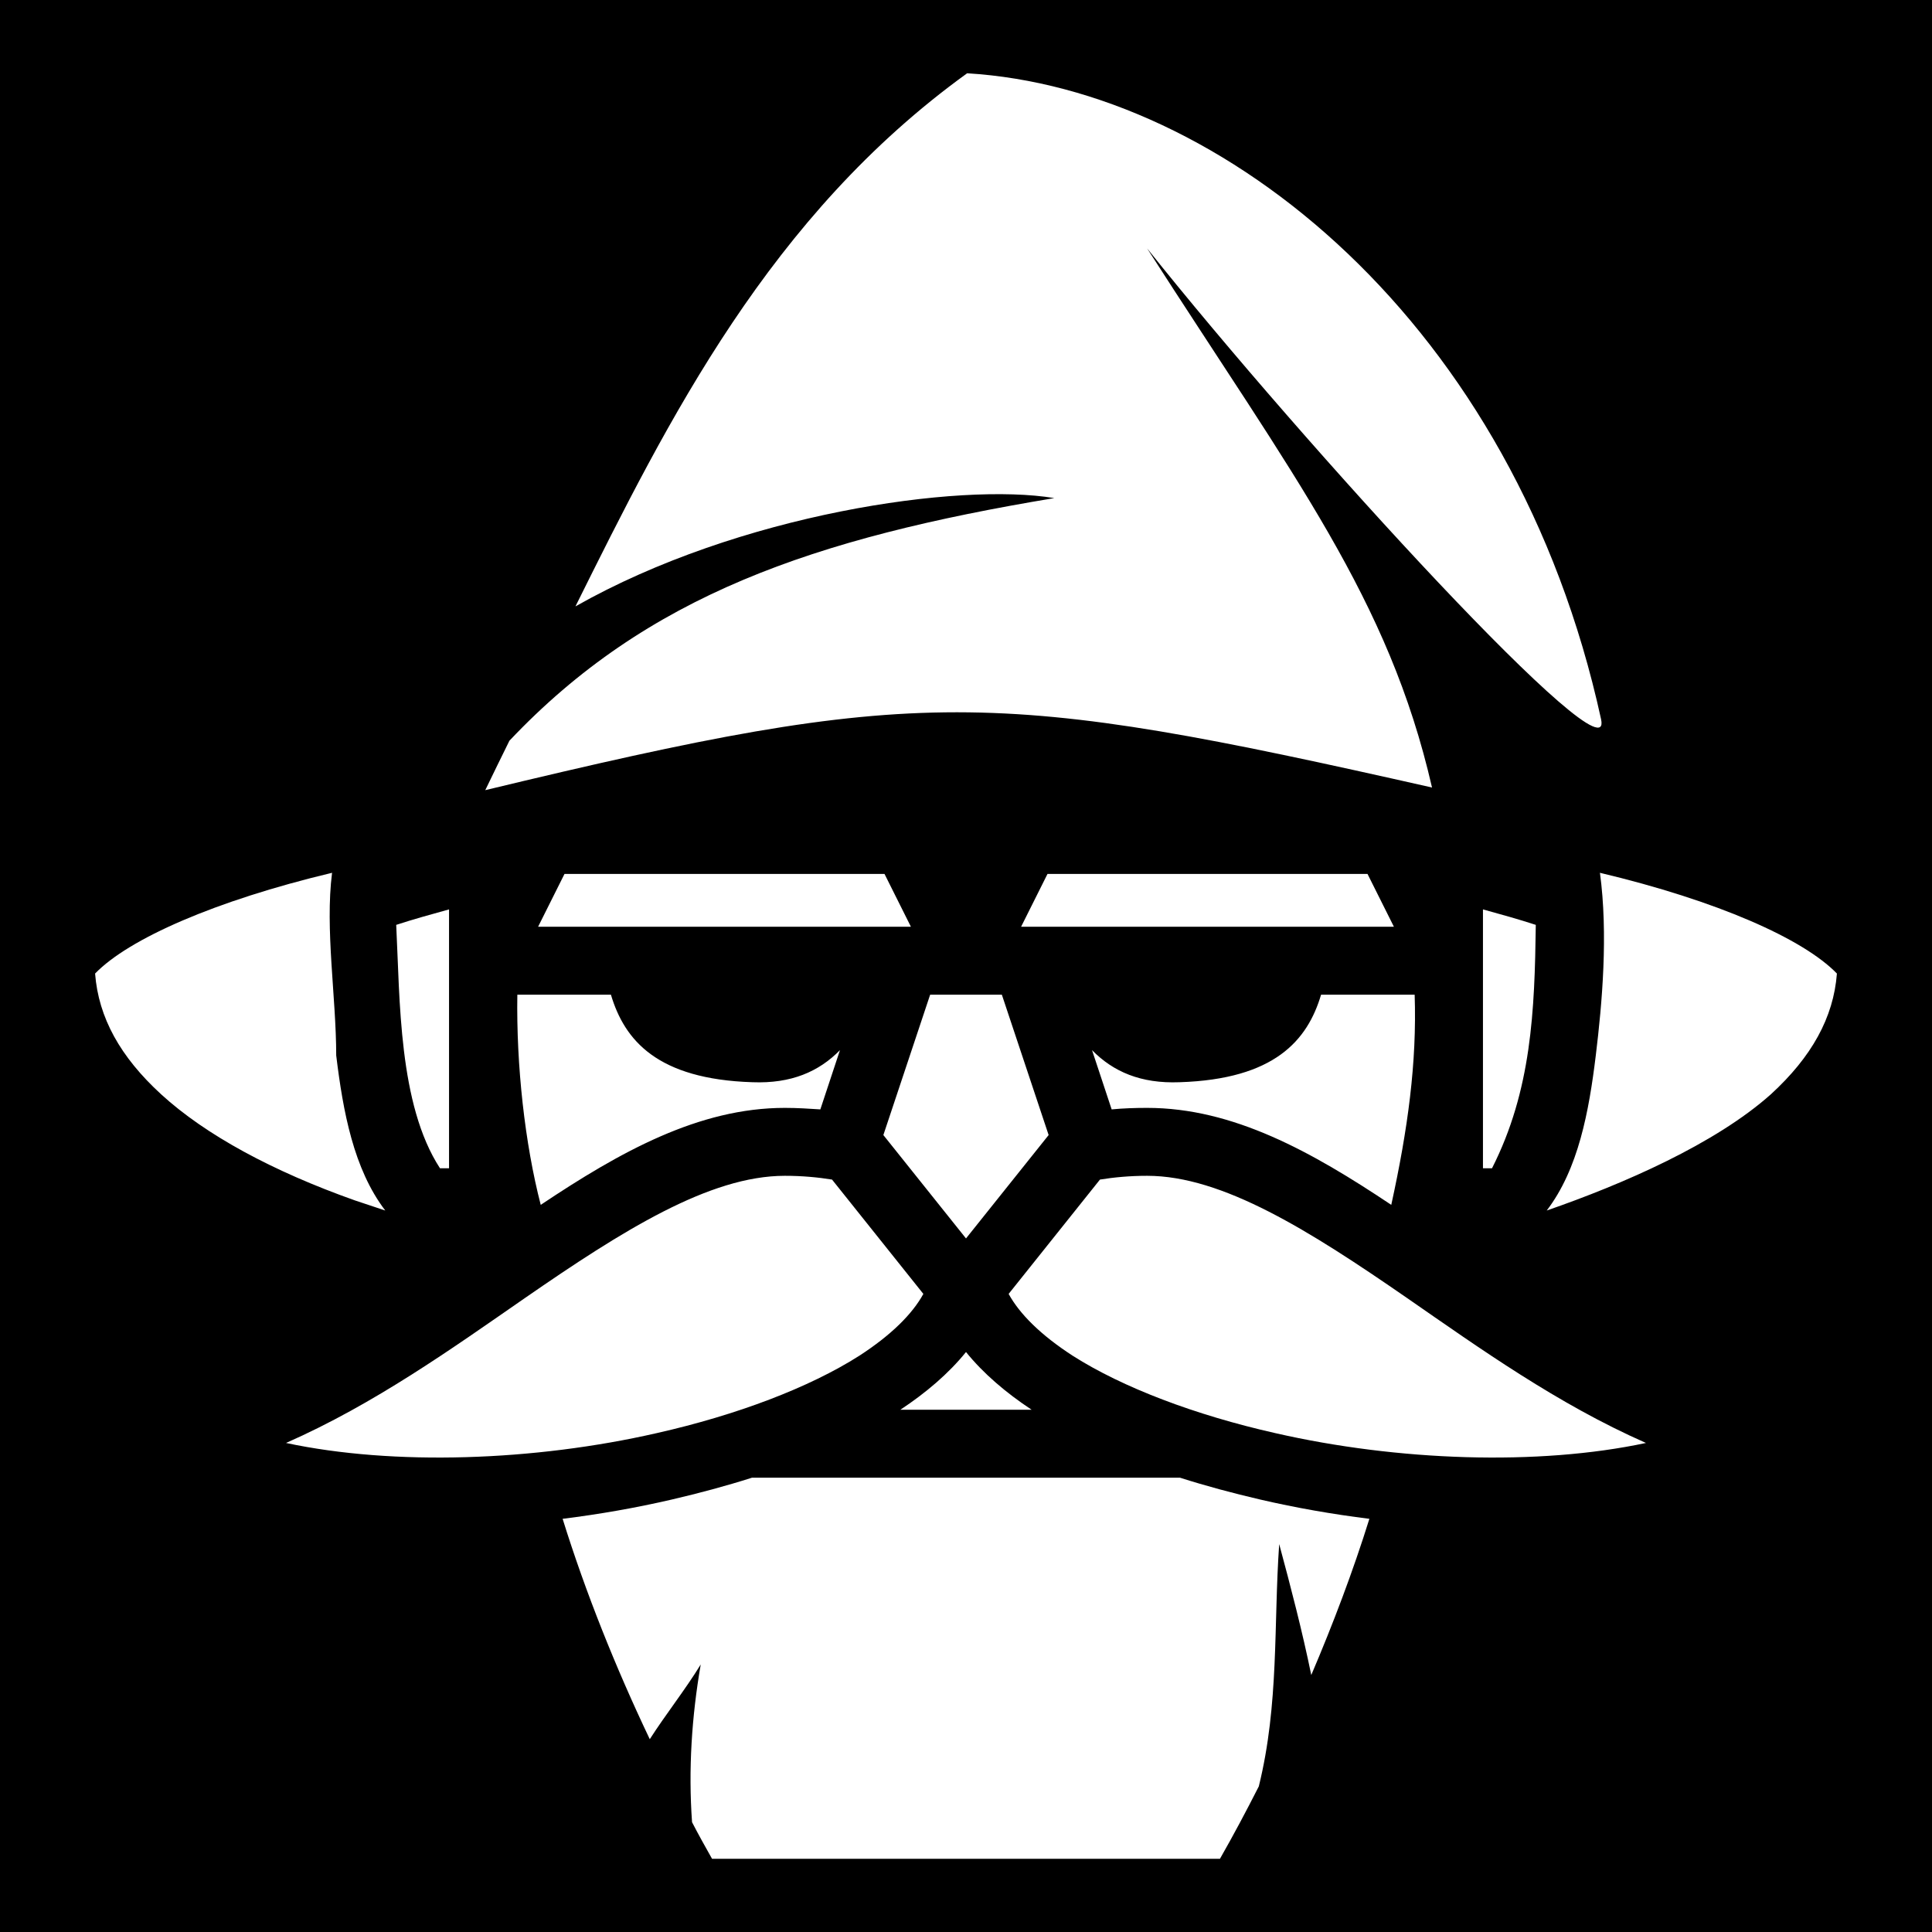
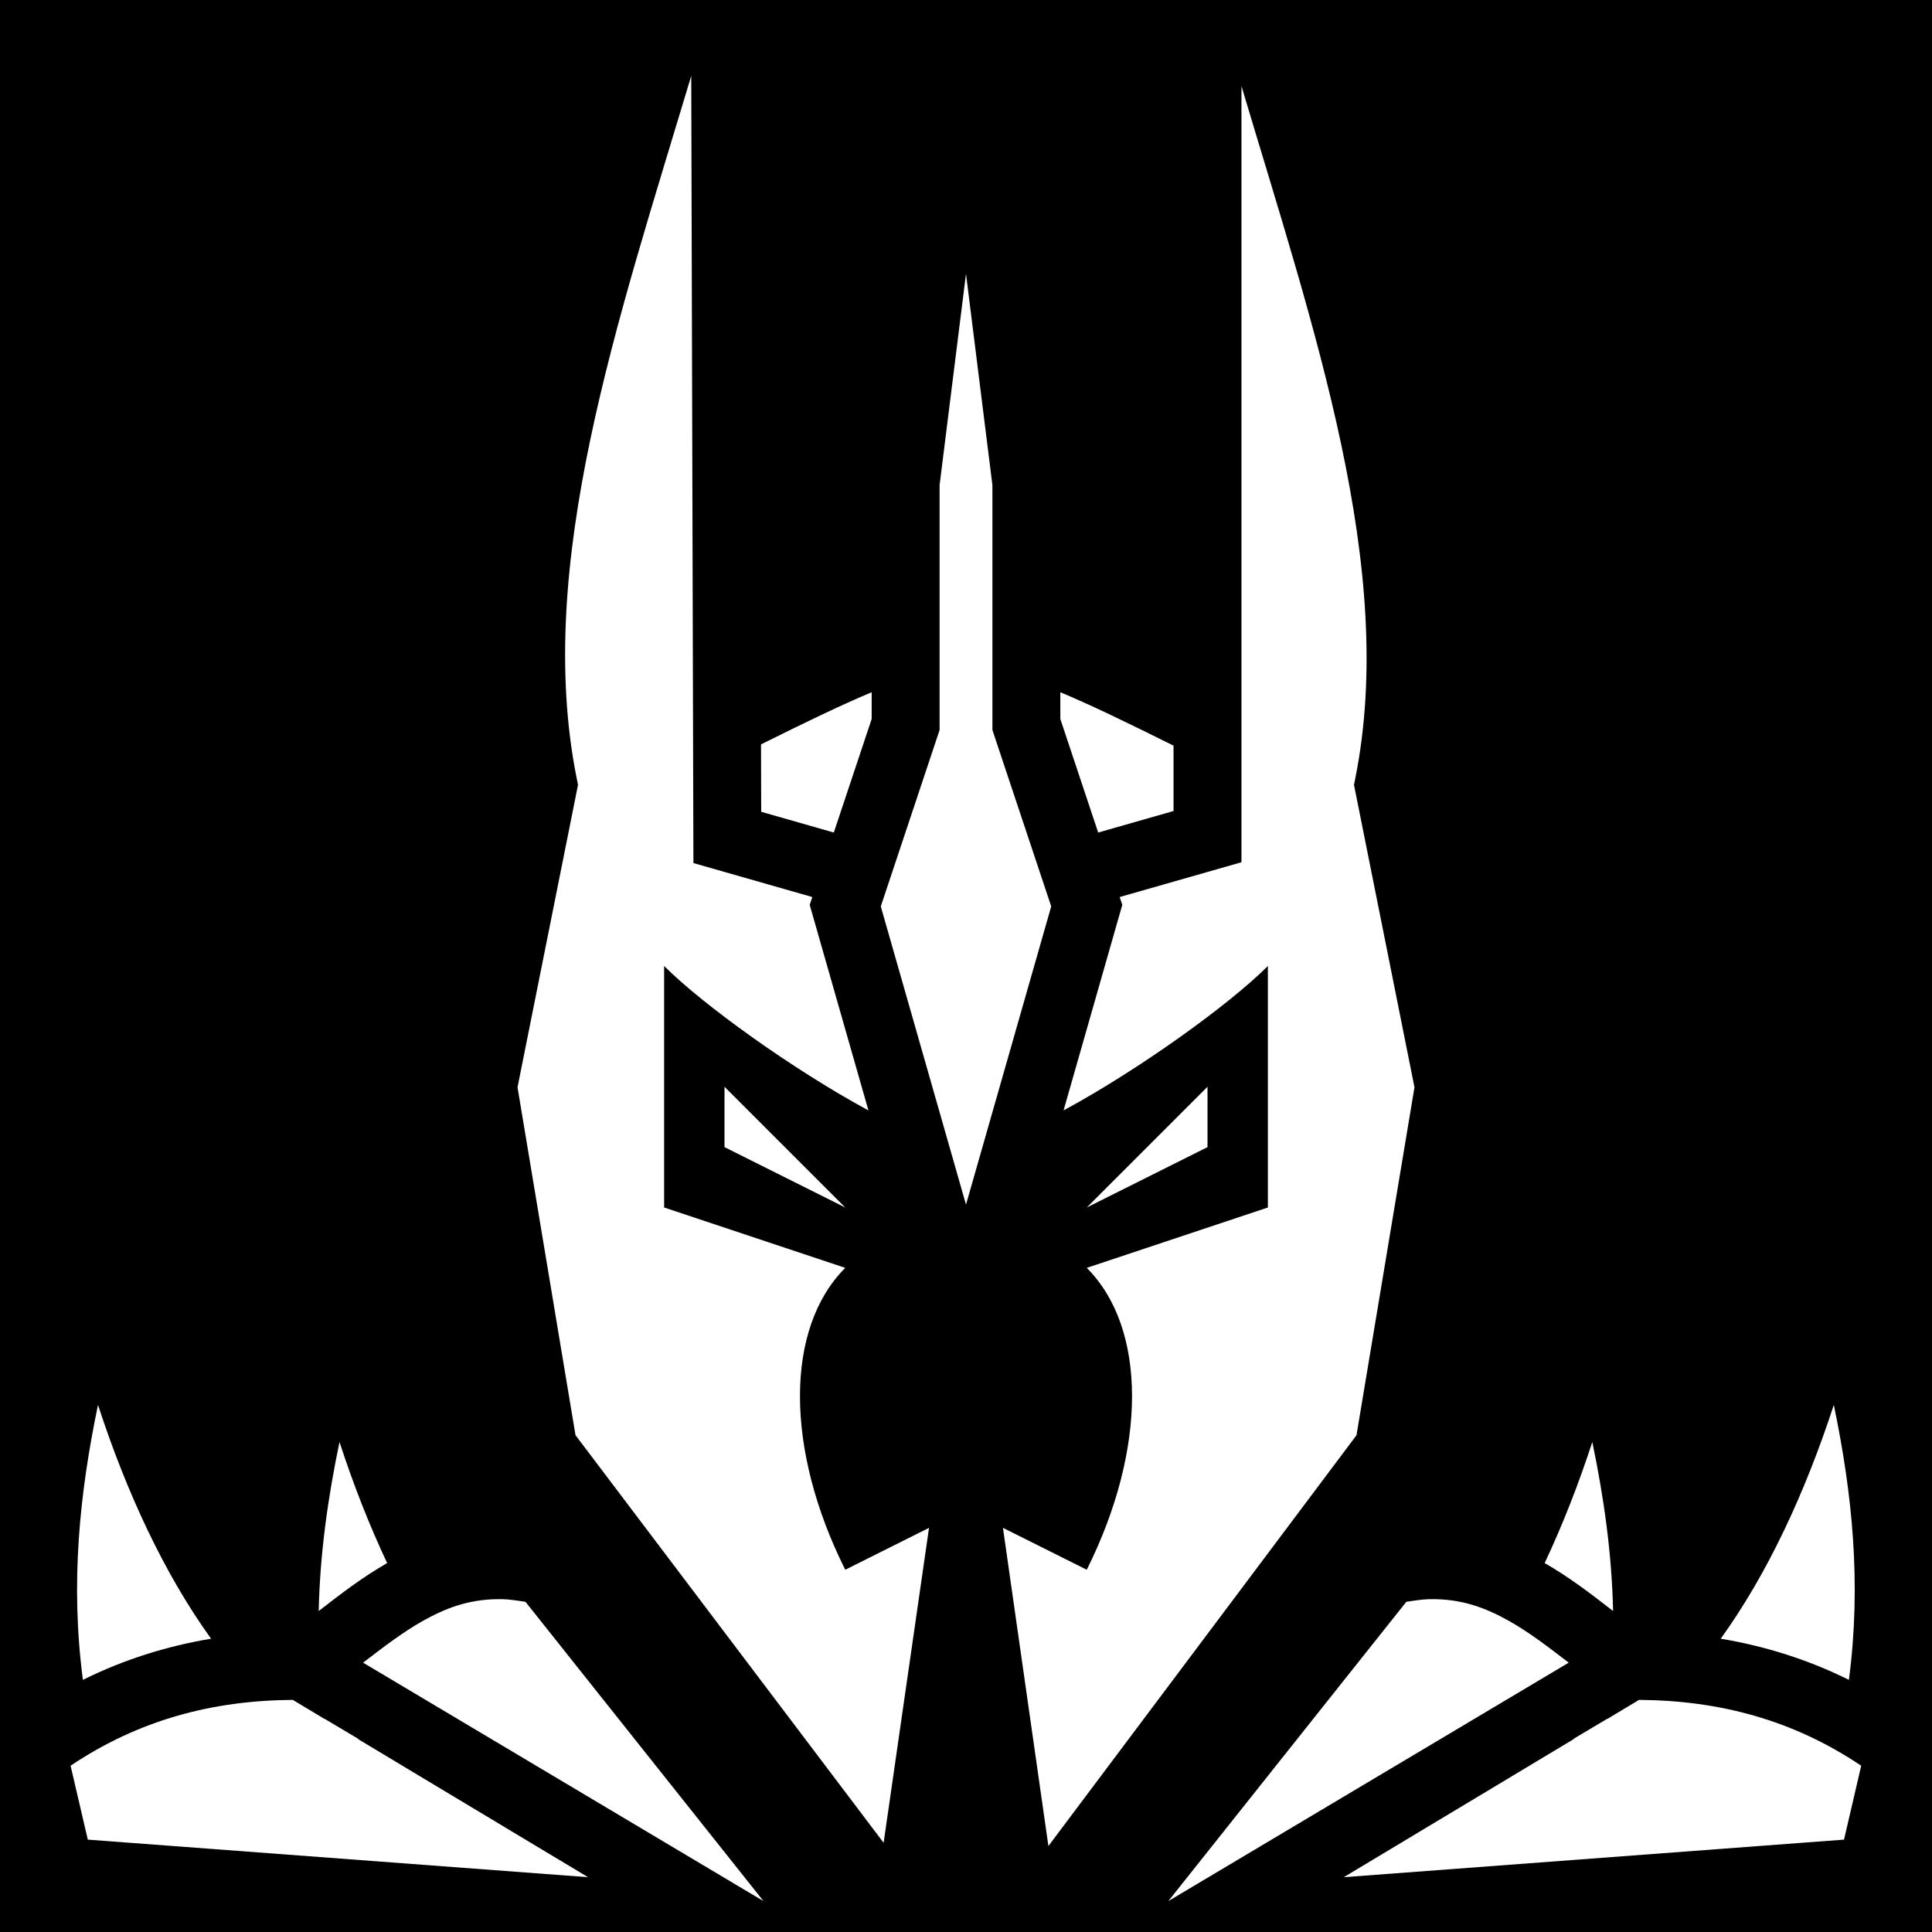
<svg xmlns="http://www.w3.org/2000/svg" viewBox="0 0 512 512">
  <path d="M0 0h512v512H0z" />
-   <path fill="#fff" d="M256.3 19.42C204 57.2 177.2 111 152.5 160.7c43.4-24.6 101.7-32.9 126.9-28.7-63.8 10.6-108 25.8-144.4 64.3-2.2 4.5-4.1 8.3-6.4 13.1 115.4-27.8 134.4-27 250.9-.7C368 158.6 343 126.6 304 65.83 345.9 118.4 428.1 208.1 424.3 190.6 401.4 85.73 324.2 23.49 256.3 19.42zM88 231.3c-31 7.4-53.9 17.5-62.8 26.7.9 11.7 6.7 22.1 17.5 32 11.8 10.8 29.6 20.4 51.3 28.1 2.69.9 5.39 1.8 8.1 2.7-8.4-11-11.2-26.3-13-41.1 0-15.4-3-33.5-1.1-48.4zm336 0c2.2 16.2.6 34.5-1.1 48.4-1.8 14.8-4.6 30.1-13 41.1 20.2-7 44.6-17.6 59.4-30.8 10.8-9.9 16.6-20.3 17.5-32-8.9-9.2-31.7-19.3-62.8-26.7zm-274.4.3-7 14h98.8l-7-14zm128 0-7 14h98.8l-7-14zM119 241c-4.7 1.3-9.4 2.6-14 4.1 1 19.9.6 47.6 11.6 64.5h2.4zm274 0v68.6h2.4c10.5-20.7 11.3-41.8 11.6-64.5-4.6-1.5-9.3-2.8-14-4.1zm-255.9 22.6c-.3 18.8 2 39.5 6.2 55.7 21.1-14.1 41.9-25.7 64.7-25.7 3.2 0 6.4.2 9.4.4l5.2-15.7c-5.6 5.7-12.9 8.9-23.2 8.5-25.2-.8-33.9-11.1-37.5-23.2zm109.4 0-12.4 37.2 21.9 27.4 21.9-27.4-12.4-37.2zm103.6 0c-3.6 12.1-12.3 22.4-37.5 23.2-10.3.4-17.6-2.8-23.2-8.5l5.2 15.7c3.1-.3 6.3-.4 9.4-.4 22.8 0 43.6 11.6 64.7 25.7 4.4-20.1 6.8-37.6 6.2-55.7zm-142.1 48c-20 0-43 14.5-68.9 32.4-19.2 13.3-39.9 28.1-63.3 38.4 28.6 6.1 65.8 4.8 98.2-2.6 21.3-4.8 40.5-12.1 53.7-20.5 8.5-5.5 14.1-11.1 17-16.4l-24.2-30.3c-3.7-.6-7.9-1-12.5-1zm96 0c-4.6 0-8.8.4-12.5 1l-24.2 30.3c2.9 5.3 8.5 10.9 17 16.4 13.2 8.4 32.4 15.7 53.7 20.5 32.4 7.4 69.6 8.7 98.2 2.6-23.4-10.3-44.1-25.1-63.3-38.4-25.9-17.9-48.9-32.4-68.9-32.4zm-48 46.7c-4.6 5.7-10.6 10.8-17.4 15.3h34.8c-6.8-4.5-12.8-9.6-17.4-15.3zm-56.7 33.3c-6.9 2.2-14 4.1-21.3 5.8-9.5 2.2-19.2 3.9-28.9 5.1 6.1 19.6 14.1 39.5 23 58.2l.1.2c4.3-6.7 9.4-13.1 13.5-19.8-2.4 13.9-3.3 27.9-2.3 41.8 1.7 3.3 3.5 6.5 5.3 9.7h134.6c3.6-6.3 7-12.7 10.3-19.2 5.4-21.9 3.9-42.8 5.4-64.2 3.1 11.5 6.1 23 8.5 34.7 5.8-13.6 11.1-27.6 15.4-41.4-9.7-1.2-19.4-2.9-28.9-5.1-7.3-1.7-14.4-3.6-21.3-5.8z" />
+   <path fill="#fff" d="M183.188 20.107c-19.58 65.304-41.643 129.72-30.362 186.127l.352 1.766-16.03 80.148 15.366 92.19L234.17 488.36l12.03-83.46L224 416c-16-32-16-64 0-80l-48-16v-64c10.394 10.394 34.29 27.534 54.146 38.273l-15.564-54.478.69-2.072-31.51-9.002-.575-208.613zM329 22.81v205.694l-32.27 9.22.688 2.07-15.564 54.48C301.71 283.533 325.606 266.393 336 256v64l-48 16c16 16 16 48 0 80l-22.21-11.104 12.048 84.32 81.644-108.86 15.37-92.208L358.822 208l.352-1.766C370.278 150.712 348.196 87.226 329 22.81zm-73 49.75-7 56v64.9l-15.582 46.745L256 319.238l22.582-79.033L263 193.46v-64.9l-7-56zm25 110.89v7.09l10.03 30.09 19.97-5.704v-17.322c-12.287-6.115-21.97-10.802-30-14.153zm-50 .005c-7.888 3.29-17.36 7.866-29.324 13.815l.05 17.863 19.243 5.498L231 190.54v-7.085zM192 288v16l32 16-32-32zm128 0-32 32 32-16v-16zM25.97 372.31c-4.88 23.452-7.363 47.226-4 72.872 10.904-5.418 22.286-8.96 33.968-10.907-12.438-17.27-22.396-38.742-29.97-61.966zm460.01 0c-7.575 23.223-17.532 44.695-29.97 61.965 11.68 1.947 23.063 5.49 33.97 10.907 3.36-25.646.877-49.42-4-72.873zm-396.01 9.833c-3.055 14.682-5.173 29.488-5.51 44.8 5.497-4.264 11.312-8.804 18.14-12.713-4.768-10.11-8.98-20.89-12.63-32.087zm332.01 0c-3.653 11.196-7.865 21.977-12.632 32.087 6.828 3.91 12.642 8.45 18.138 12.713-.336-15.312-2.453-30.118-5.507-44.8zm-290.37 41.654c-7.614.14-13.588 2.403-19.616 5.793-5.165 2.904-10.355 6.87-15.77 11.033l106.108 63.19-63.082-79.325c-2.088-.296-4.228-.656-6.094-.69-.523-.01-1.037-.01-1.545 0zm247.183 0c-1.866.035-4.007.394-6.096.69l-63.084 79.33 106.112-63.194c-5.415-4.163-10.607-8.13-15.772-11.033-6.43-3.616-12.796-5.95-21.16-5.793zm-301.2 26.69c-21.304.15-40.785 5.3-58.886 17.447l4.56 19.586 132.567 9.953-60.994-36.627.115-.03-8.922-5.312.008.058-8.448-5.074zm356.764 0-8.45 5.077.007-.06-8.922 5.312.117.03-60.997 36.63 132.57-9.956 4.557-19.586c-18.1-12.148-37.58-17.298-58.883-17.446z" />
</svg>
